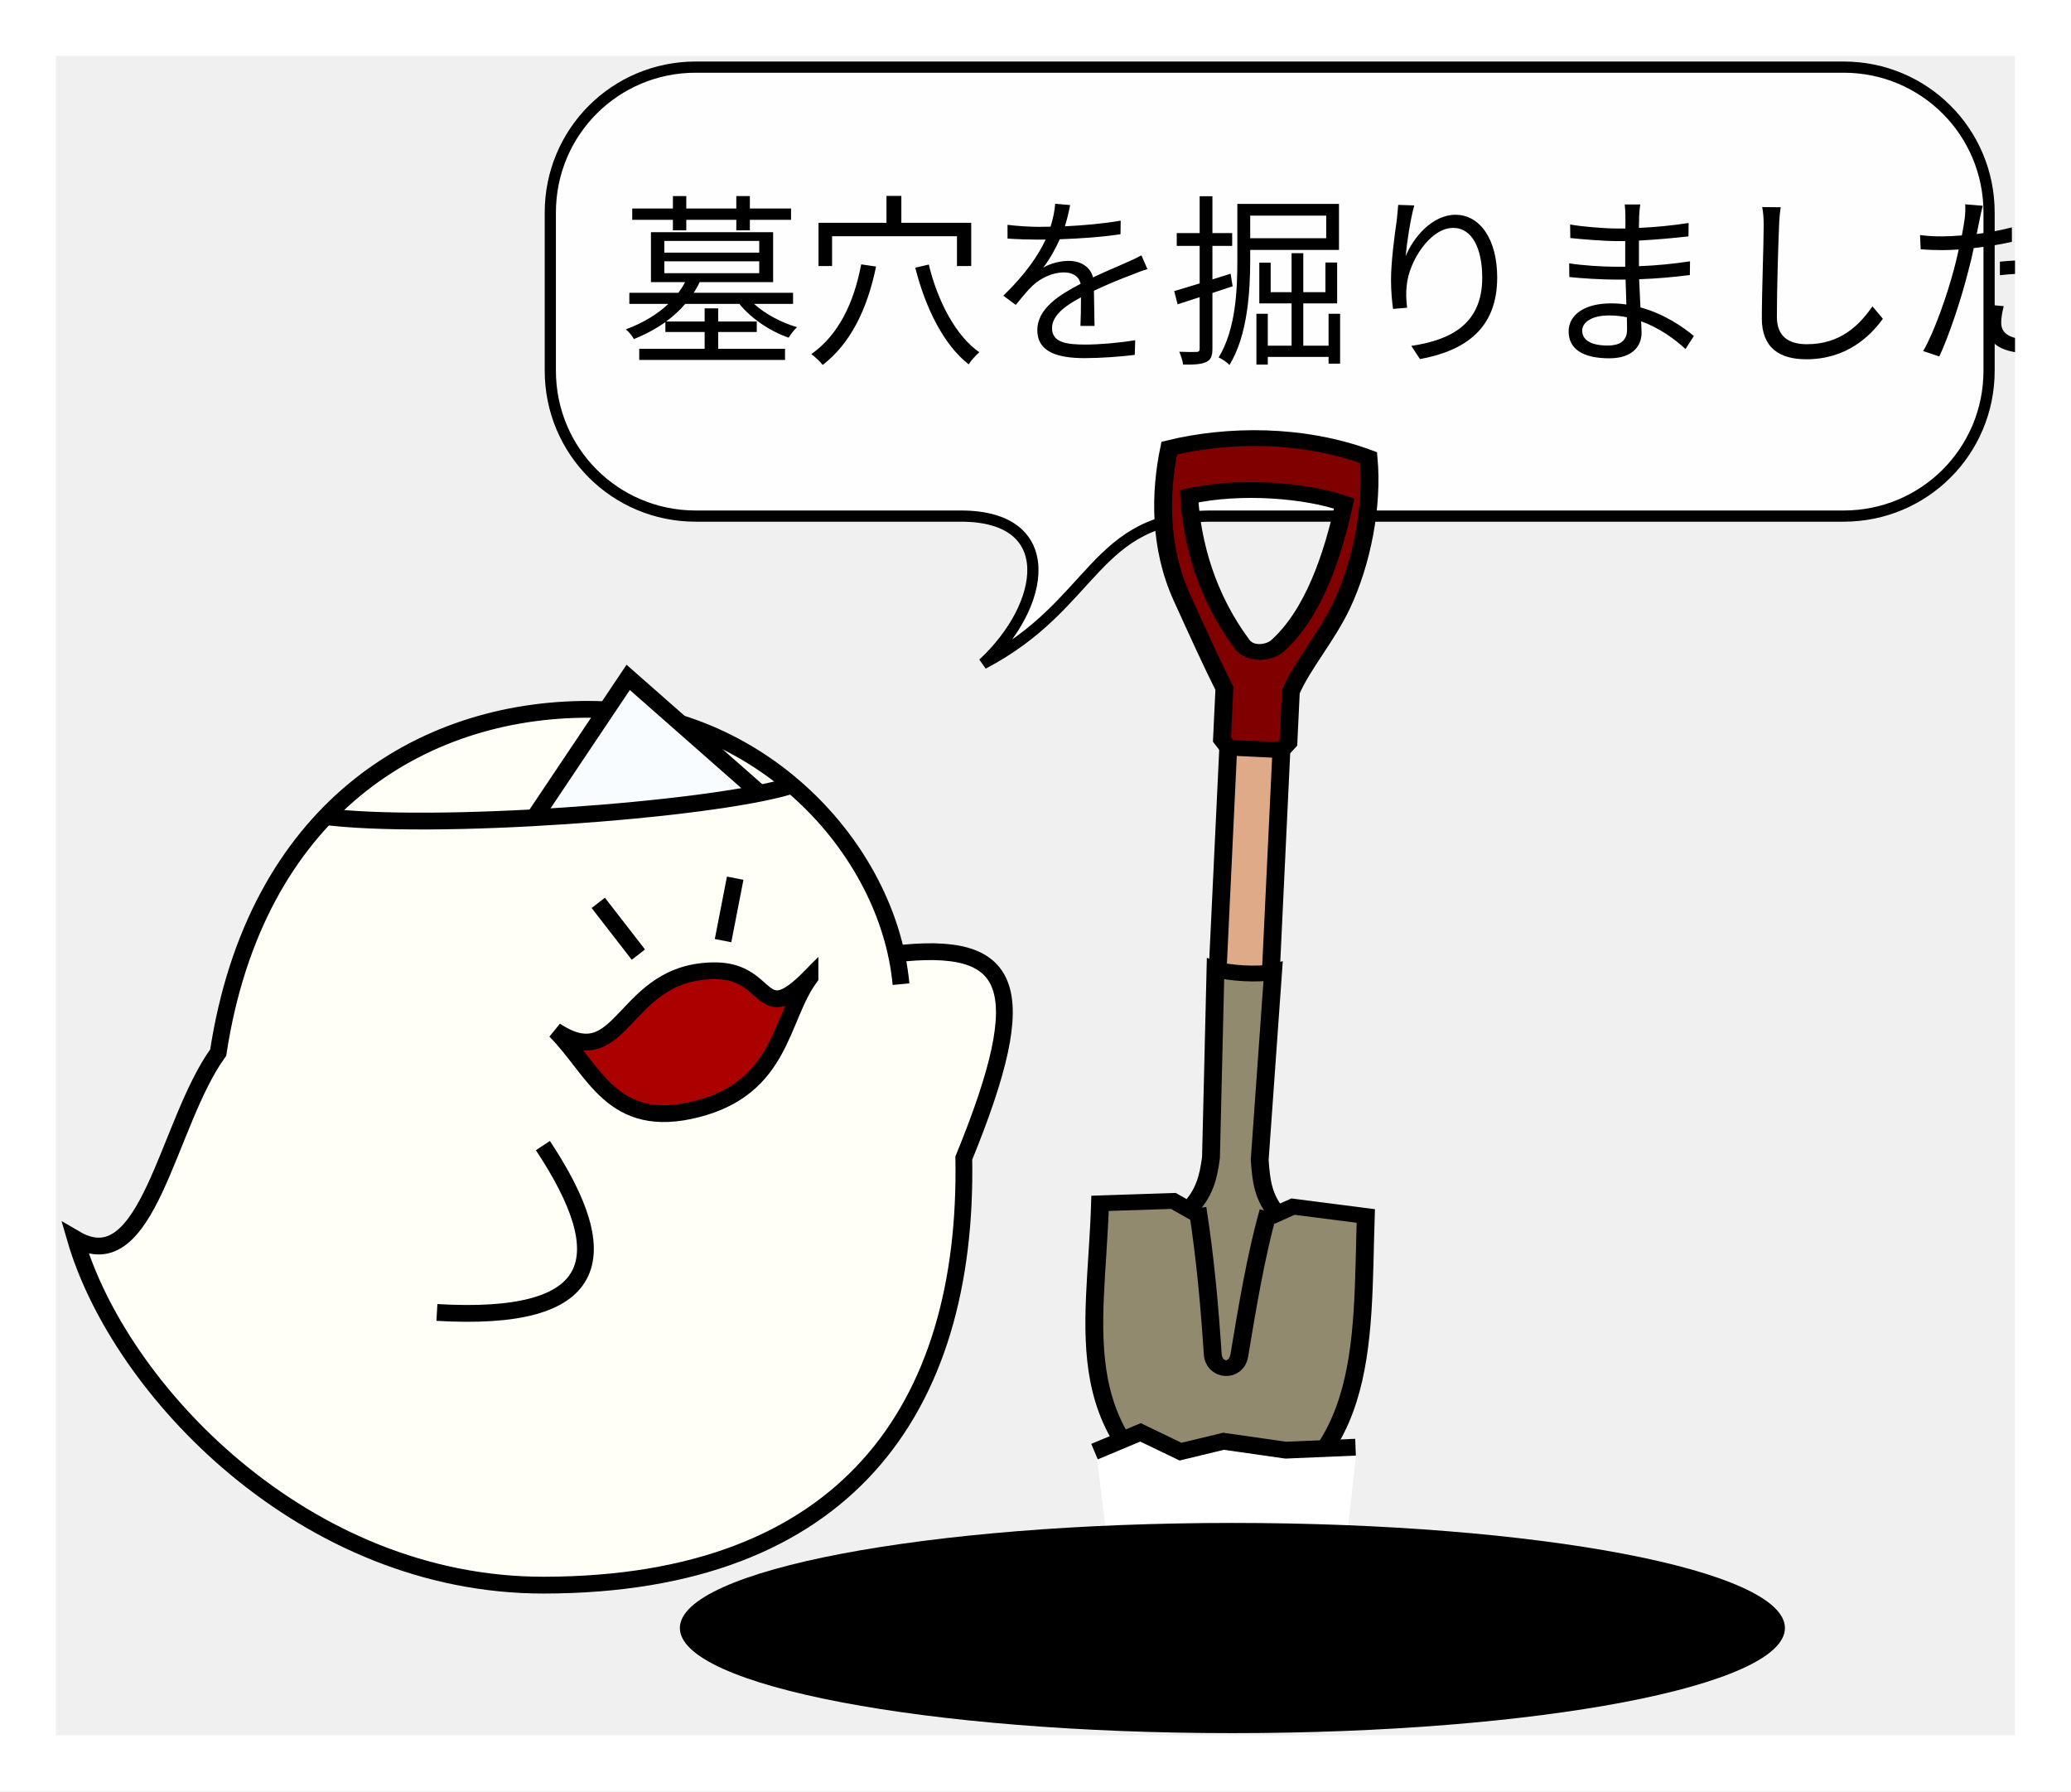
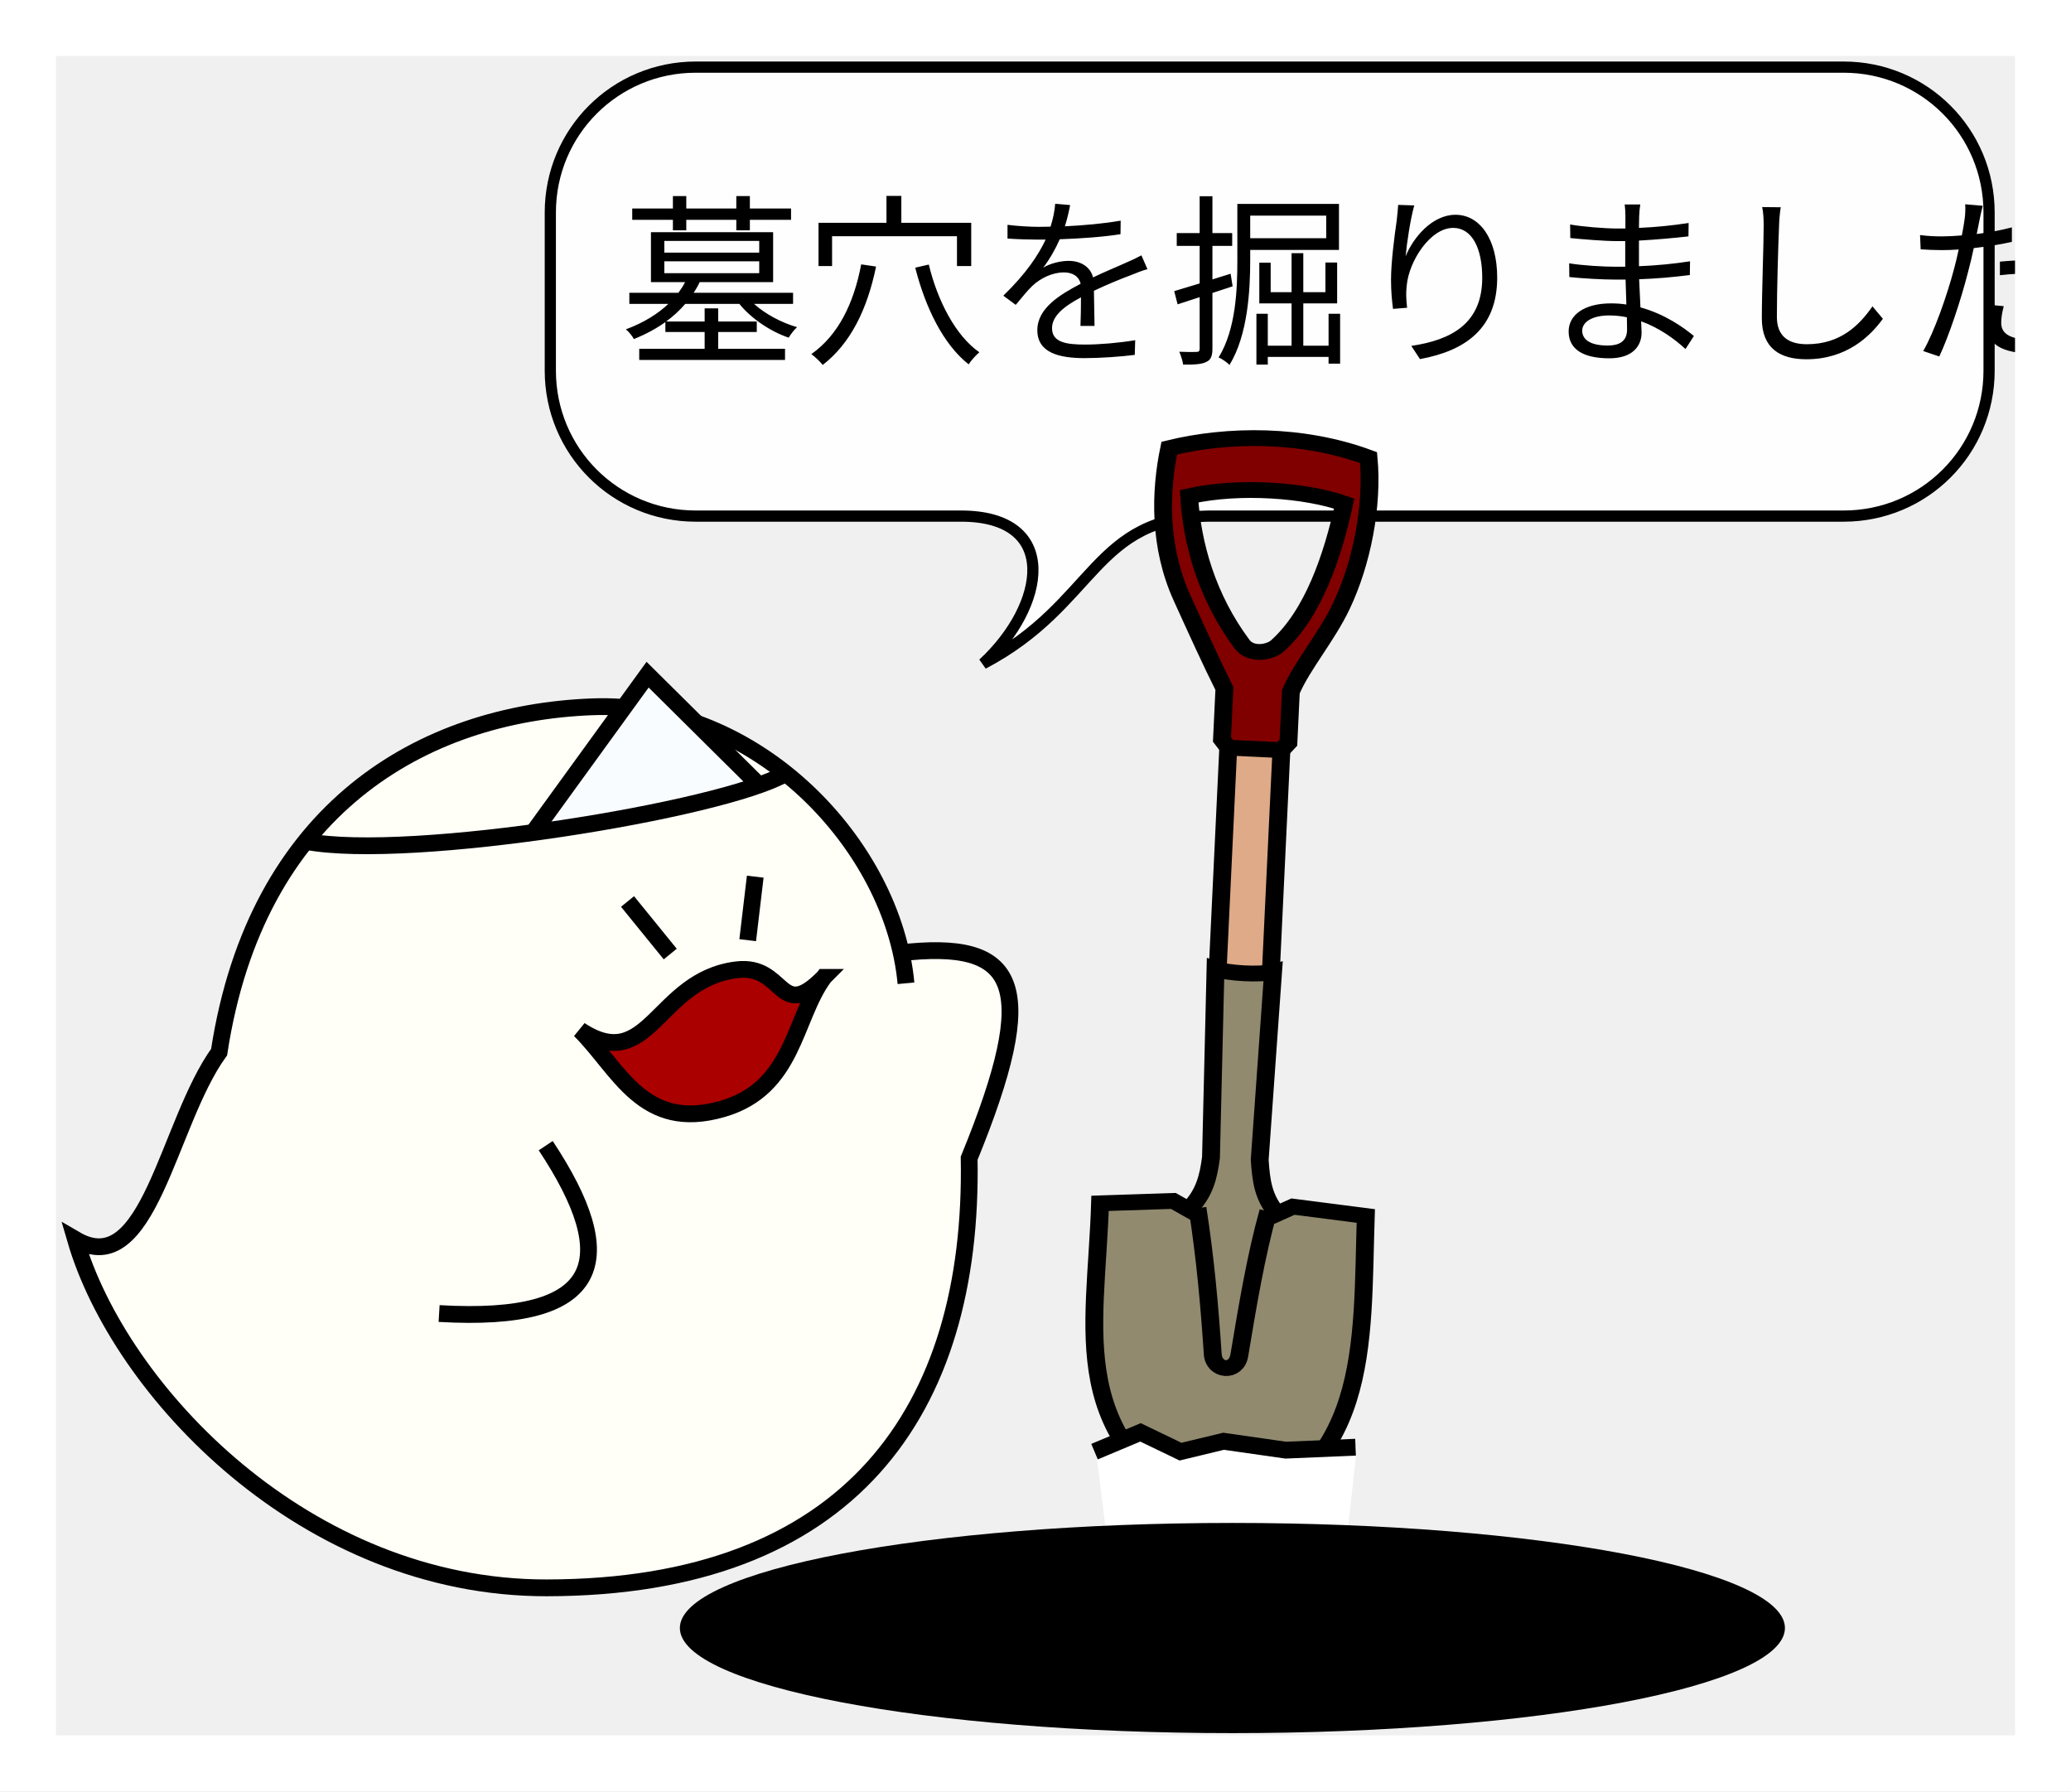
<svg xmlns="http://www.w3.org/2000/svg" width="370" height="320" id="svg3172" version="1.1">
  <defs id="defs3174" />
  <g id="layer1" transform="translate(0,-732.3622)" style="display:none">
    <path style="fill:none;stroke:#0000ff;stroke-width:1px;stroke-linecap:butt;stroke-linejoin:miter;stroke-opacity:1;display:inline" d="M 10,1042.362 360,742.362" id="path3025" />
    <path style="fill:none;stroke:#0000ff;stroke-width:1px;stroke-linecap:butt;stroke-linejoin:miter;stroke-opacity:1;display:inline" d="M 10,742.362 360,1042.362" id="path3027" />
    <path style="fill:none;stroke:#ff0000;stroke-width:1px;stroke-linecap:butt;stroke-linejoin:miter;stroke-opacity:1;display:inline" d="m 10,732.362 0,320" id="path3006" />
    <path style="fill:none;stroke:#ff0000;stroke-width:1px;stroke-linecap:butt;stroke-linejoin:miter;stroke-opacity:1;display:inline" d="m 360,732.362 0,320" id="path3010" />
    <path style="fill:none;stroke:#ff0000;stroke-width:1px;stroke-linecap:butt;stroke-linejoin:miter;stroke-opacity:1;display:inline" d="m 0,742.362 370,3e-5" id="path3016" />
    <path style="fill:none;stroke:#ff0000;stroke-width:1px;stroke-linecap:butt;stroke-linejoin:miter;stroke-opacity:1;display:inline" d="m 0,1042.362 370,0" id="path3018" />
  </g>
  <g id="layer4">
    <path style="fill:#fefefe;fill-opacity:1;stroke:#000000;stroke-width:2" d="m 124.297,11.991 205.089,0 c 14.392,0 25.978,11.586 25.978,25.978 l 0,28.249 c 0,14.392 -11.586,25.978 -25.978,25.978 l -112.883,0 c -21.294,0 -20.537,15.712 -40.864,26.364 11.235,-10.419 13.792,-26.364 -3.955,-26.364 l -47.388,0 c -14.392,0 -25.978,-11.586 -25.978,-25.978 l 0,-28.249 c 0,-14.392 11.586,-25.978 25.978,-25.978 z" id="rect13841" />
    <text xml:space="preserve" style="font-size:32.719px;font-style:normal;font-variant:normal;font-weight:normal;font-stretch:normal;line-height:125%;letter-spacing:0px;word-spacing:0px;writing-mode:lr-tb;fill:#000000;fill-opacity:1;stroke:none;font-family:MS UI Gothic;-inkscape-font-specification:MS UI Gothic" x="110.703" y="62.508" id="text6768-1">
      <tspan x="110.703" y="62.508" style="font-size:32.719px;font-style:normal;font-variant:normal;font-weight:normal;font-stretch:normal;fill:#000000;fill-opacity:1;font-family:MS UI Gothic;-inkscape-font-specification:MS UI Gothic" id="tspan3151-4">墓穴を掘りました。</tspan>
    </text>
  </g>
  <g id="layer3" style="display:inline">
-     <g id="g3907">
-       <path id="path5060" d="m 160.973,175.812 c -2.267,-24.405 -25.469,-49.028 -55.73,-49.097 -30.187,-0.069 -59.652,18.083 -66.259,61.318 -9.16,12.662 -12.466,40.888 -25.502,33.287 7.824,26.887 40.877,61.897 83.671,61.851 53.865,-0.058 75.843,-31.439 75.038,-76.292 12.681,-31.008 8.845,-38.942 -12.474,-36.439" style="fill:#fffff8;fill-opacity:1;stroke:#000000;stroke-width:3;stroke-linecap:butt;stroke-linejoin:miter;stroke-opacity:1;display:inline" />
-       <path id="path5062" d="m 144.708,174.593 c -9.089,9.203 -6.963,-1.049 -16.74,-1.168 -16.93,-0.207 -16.395,18.872 -28.757,10.698 6.994,6.965 10.061,17.935 25.36,13.983 15.226,-3.933 14.762,-16.204 20.137,-23.512 z" style="fill:#aa0000;stroke:#000000;stroke-width:3;stroke-linecap:butt;stroke-linejoin:miter;stroke-opacity:1;display:inline" />
-       <path id="path5064" d="m 106.885,161.286 7.165,9.248" style="fill:none;stroke:#000000;stroke-width:3;stroke-linecap:butt;stroke-linejoin:miter;stroke-opacity:1;display:inline" />
-       <path id="path5066" d="m 131.349,156.879 -2.171,11.156" style="fill:none;stroke:#000000;stroke-width:3;stroke-linecap:butt;stroke-linejoin:miter;stroke-opacity:1;display:inline" />
-       <path id="path5068" d="m 96.99,204.648 c 13.367,20.192 10.322,31.523 -18.933,29.808" style="fill:none;stroke:#000000;stroke-width:3;stroke-linecap:butt;stroke-linejoin:miter;stroke-opacity:1;display:inline" />
-       <path id="path3910-85-2" d="m 95.385,146.146 16.845,-25.137 23.669,20.827" style="fill:#f8fcff;fill-opacity:1;stroke:#000000;stroke-width:3;stroke-linecap:butt;stroke-linejoin:miter;stroke-opacity:1;display:inline" />
-       <path id="path3908-16-45" d="m 57.414,145.785 c 19.375,2.635 69.097,-0.989 83.604,-5.348" style="fill:none;stroke:#000000;stroke-width:3;stroke-linecap:butt;stroke-linejoin:miter;stroke-opacity:1;display:inline" />
+     <g id="g8854">
+       <path id="path5060" d="m 161.862,175.655 c -2.28,-24.551 -26.577,-50.515 -56.063,-49.39 -30.345,1.158 -60.008,18.191 -66.654,61.684 -9.215,12.738 -12.54,41.132 -25.654,33.486 7.871,27.048 41.121,62.266 84.171,62.22 54.186,-0.058 76.296,-31.627 75.486,-76.748 12.757,-31.193 8.898,-39.175 -12.548,-36.657" style="fill:#fffff8;fill-opacity:1;stroke:#000000;stroke-width:3;stroke-linecap:butt;stroke-linejoin:miter;stroke-opacity:1;display:inline" />
+       <path id="path5062" d="m 147.185,174.598 c -8.129,8.244 -6.866,-2.465 -15.657,-1.344 -14.258,1.817 -15.479,18.985 -27.915,10.762 7.035,7.006 11.231,18.22 25.511,14.066 12.757,-3.711 12.653,-16.132 18.06,-23.484 z" style="fill:#aa0000;stroke:#000000;stroke-width:3;stroke-linecap:butt;stroke-linejoin:miter;stroke-opacity:1;display:inline" />
+       <path id="path5064" d="m 112.112,161.042 7.63,9.388" style="fill:none;stroke:#000000;stroke-width:3;stroke-linecap:butt;stroke-linejoin:miter;stroke-opacity:1;display:inline" />
+       <path id="path5066" d="m 134.929,156.61 -1.347,11.342" style="fill:none;stroke:#000000;stroke-width:3;stroke-linecap:butt;stroke-linejoin:miter;stroke-opacity:1;display:inline" />
+       <path id="path5068" d="m 97.497,204.663 c 13.447,20.313 10.384,31.711 -19.046,29.986" style="fill:none;stroke:#000000;stroke-width:3;stroke-linecap:butt;stroke-linejoin:miter;stroke-opacity:1;display:inline" />
+       <path id="path3910-85-2" d="m 95.271,148.699 20.426,-28.174 19.867,19.696" style="fill:#f8fcff;fill-opacity:1;stroke:#000000;stroke-width:3;stroke-linecap:butt;stroke-linejoin:miter;stroke-opacity:1;display:inline" />
+       <path id="path3908-16-45" d="m 54.73,150.319 c 18.645,3.496 74.376,-5.626 85.564,-12.101" style="fill:none;stroke:#000000;stroke-width:3;stroke-linecap:butt;stroke-linejoin:miter;stroke-opacity:1;display:inline" />
    </g>
    <g transform="translate(-108.97,-622.2785)" style="display:inline" id="g3674">
      <path id="path12667" d="m -12,655 0,120 24,0 0,-120 z" style="fill:#deaa87;stroke:#000000;stroke-width:1px;stroke-linecap:butt;stroke-linejoin:miter;stroke-opacity:1" />
      <path id="path12669" d="m -13,773 c 5.657,1.779 19.895,2.058 26,0 l -2,96 c 1.12,10.853 2.346,18.839 9,27 l 7,-4 33,3 c 0.868,66.303 8.178,131.04 -60,159.564 C -71.74,1016.673 -59.022,961.421 -60,895 l 33,-3 7,4 c 6.879,-8.359 8.278,-17.162 9,-27 z" style="fill:#918a6f;stroke:#000000;stroke-width:1px;stroke-linecap:butt;stroke-linejoin:miter;stroke-opacity:1" />
      <path id="path12665-7" d="m -45.055,508.962 c -3.188,22.63 -2.61,50.469 9,76 7.803,17.159 14.348,31.618 21,45 l 0,26 3,4 24,0 3,-4 0,-26 c 4.493,-13.626 14.922,-28.53 21,-45 8.223,-22.282 12.067,-51.521 9,-76 -30.398,-10.879 -63.817,-8.711 -90,0 l 10,24 c 22.579,-7.049 52.905,-5.875 70,0 -4.111,27.351 -11.603,56.844 -27,74 -3.328,3.708 -11.84,5.707 -16,0 -16.734,-22.954 -24.724,-49.724 -27,-74 z" style="fill:#800000;stroke:none;display:inline" />
      <path id="path12671" d="m -35,533 c 22.579,-7.049 52.905,-5.875 70,0 -4.111,27.351 -11.603,56.844 -27,74 -3.328,3.708 -11.84,5.707 -16,0 -16.734,-22.954 -24.724,-49.724 -27,-74 z" style="fill:none;stroke:#000000;stroke-width:1px;stroke-linecap:butt;stroke-linejoin:miter;stroke-opacity:1" />
      <path id="path3651" d="m -16,895 c 4.633,25.694 7.443,48.756 10,74 0.895,8.833 11.029,9.315 12,0 2.63,-25.239 5.444,-51.727 10,-74" style="fill:none;stroke:#000000;stroke-width:1px;stroke-linecap:butt;stroke-linejoin:miter;stroke-opacity:1" />
      <path id="path12665" d="m -12,660 -3,-4 0,-26 c -6.652,-13.382 -13.197,-27.841 -21,-45 -11.61,-25.531 -12.188,-53.37 -9,-76 26.183,-8.711 59.602,-10.879 90,0 3.067,24.479 -0.777,53.718 -9,76 -6.078,16.47 -16.507,31.374 -21,45 l 0,26 -3,4 z" style="fill:none;stroke:#000000;stroke-width:1px;stroke-linecap:butt;stroke-linejoin:miter;stroke-opacity:1" />
    </g>
    <g transform="matrix(0.3956445,0.01881676,-0.01665768,0.3502473,235.1789,-97.37725)" style="stroke-width:8.05;display:inline" id="g3674-4">
      <path id="path12667-0" d="m -12,655 0,120 24,0 0,-120 z" style="fill:#deaa87;stroke:#000000;stroke-width:8.05;stroke-linecap:butt;stroke-linejoin:miter;stroke-opacity:1" />
      <path id="path12669-9" d="m -13,773 c 5.657,1.779 19.895,2.058 26,0 l -2,96 c 1.12,10.853 2.346,18.839 9,27 l 7,-4 33,3 c 0.868,66.303 8.178,131.04 -60,159.564 C -71.74,1016.673 -59.022,961.421 -60,895 l 33,-3 7,4 c 6.879,-8.359 8.278,-17.162 9,-27 z" style="fill:#918a6f;stroke:#000000;stroke-width:8.05;stroke-linecap:butt;stroke-linejoin:miter;stroke-opacity:1" />
      <path id="path12665-7-4" d="m -45.055,508.962 c -3.188,22.63 -2.61,50.469 9,76 7.803,17.159 14.348,31.618 21,45 l 0,26 3,4 24,0 3,-4 0,-26 c 4.493,-13.626 14.922,-28.53 21,-45 8.223,-22.282 12.067,-51.521 9,-76 -30.398,-10.879 -63.817,-8.711 -90,0 l 10,24 c 22.579,-7.049 52.905,-5.875 70,0 -4.111,27.351 -11.603,56.844 -27,74 -3.328,3.708 -11.84,5.707 -16,0 -16.734,-22.954 -24.724,-49.724 -27,-74 z" style="fill:#800000;stroke:none;display:inline" />
      <path id="path12671-8" d="m -35,533 c 22.579,-7.049 52.905,-5.875 70,0 -4.111,27.351 -11.603,56.844 -27,74 -3.328,3.708 -11.84,5.707 -16,0 -16.734,-22.954 -24.724,-49.724 -27,-74 z" style="fill:none;stroke:#000000;stroke-width:8.05;stroke-linecap:butt;stroke-linejoin:miter;stroke-opacity:1" />
      <path id="path3651-8" d="m -16,895 c 4.633,25.694 7.443,48.756 10,74 0.895,8.833 11.029,9.315 12,0 2.63,-25.239 5.444,-51.727 10,-74" style="fill:none;stroke:#000000;stroke-width:8.05;stroke-linecap:butt;stroke-linejoin:miter;stroke-opacity:1" />
      <path id="path12665-2" d="m -12,660 -3,-4 0,-26 c -6.652,-13.382 -13.197,-27.841 -21,-45 -11.61,-25.531 -12.188,-53.37 -9,-76 26.183,-8.711 59.602,-10.879 90,0 3.067,24.479 -0.777,53.718 -9,76 -6.078,16.47 -16.507,31.374 -21,45 l 0,26 -3,4 z" style="fill:none;stroke:#000000;stroke-width:8.05;stroke-linecap:butt;stroke-linejoin:miter;stroke-opacity:1" />
    </g>
    <path style="fill:#ffffff;stroke:none;display:inline" d="m 195.81,259.19 8.214,-3.445 7.154,3.445 7.684,-1.855 11.129,1.59 12.453,-0.53 -2.161,19.534 -42.088,0.486 z" id="path3871-4" />
    <path style="fill:none;stroke:#000000;stroke-width:3;stroke-linecap:butt;stroke-linejoin:miter;stroke-opacity:1" d="m 195.545,259.323 8.214,-3.445 7.154,3.445 7.684,-1.855 11.129,1.59 12.453,-0.53" id="path3871" />
    <path transform="matrix(1.712937,0,0,1.712937,-2101.143,-772.1709)" style="fill:#000000;fill-opacity:1;stroke:none;display:inline" id="path12650" d="m 1412.799,620.573 a 57.629,10.96 0 1 1 -115.258,0 57.629,10.96 0 1 1 115.258,0 z" />
  </g>
  <g id="layer2">
    <path style="fill:#ffffff;stroke:none;display:inline" d="m 0,0 0,320 370,0 0,-320 -10,10 0,300 -350,0 0,-300 350,0 10,-10 z" id="path21072" />
  </g>
</svg>
